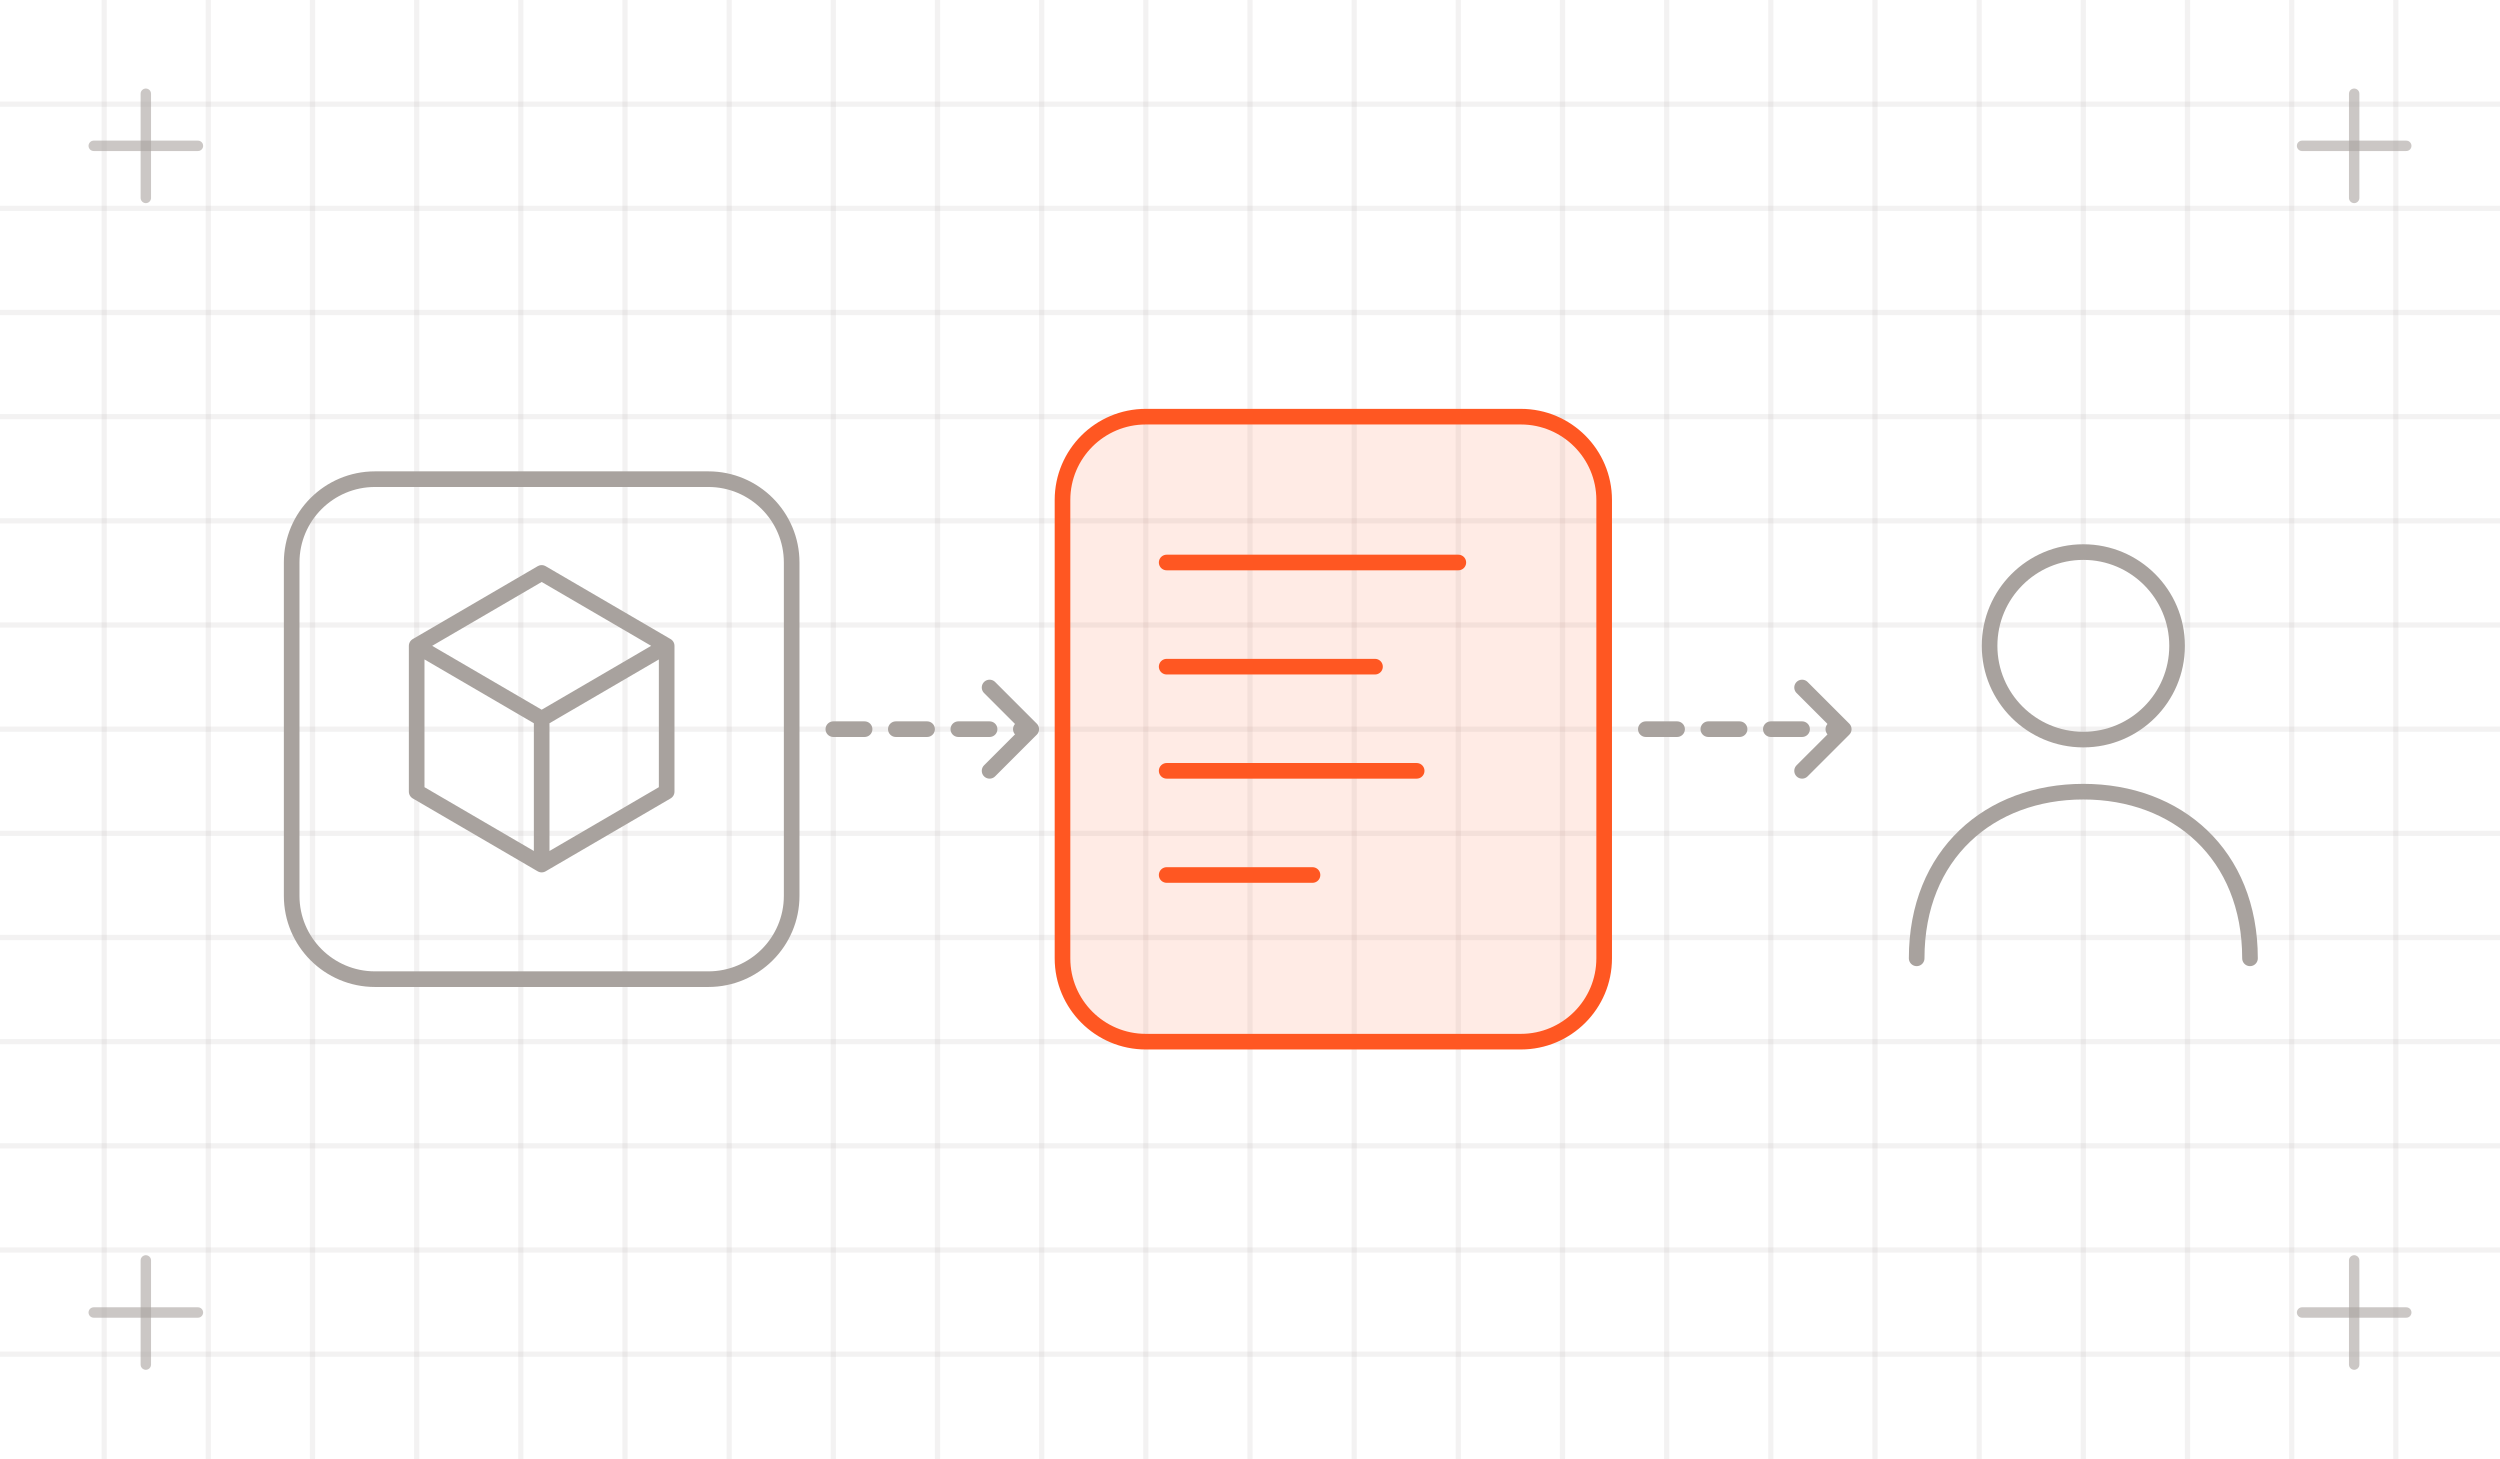
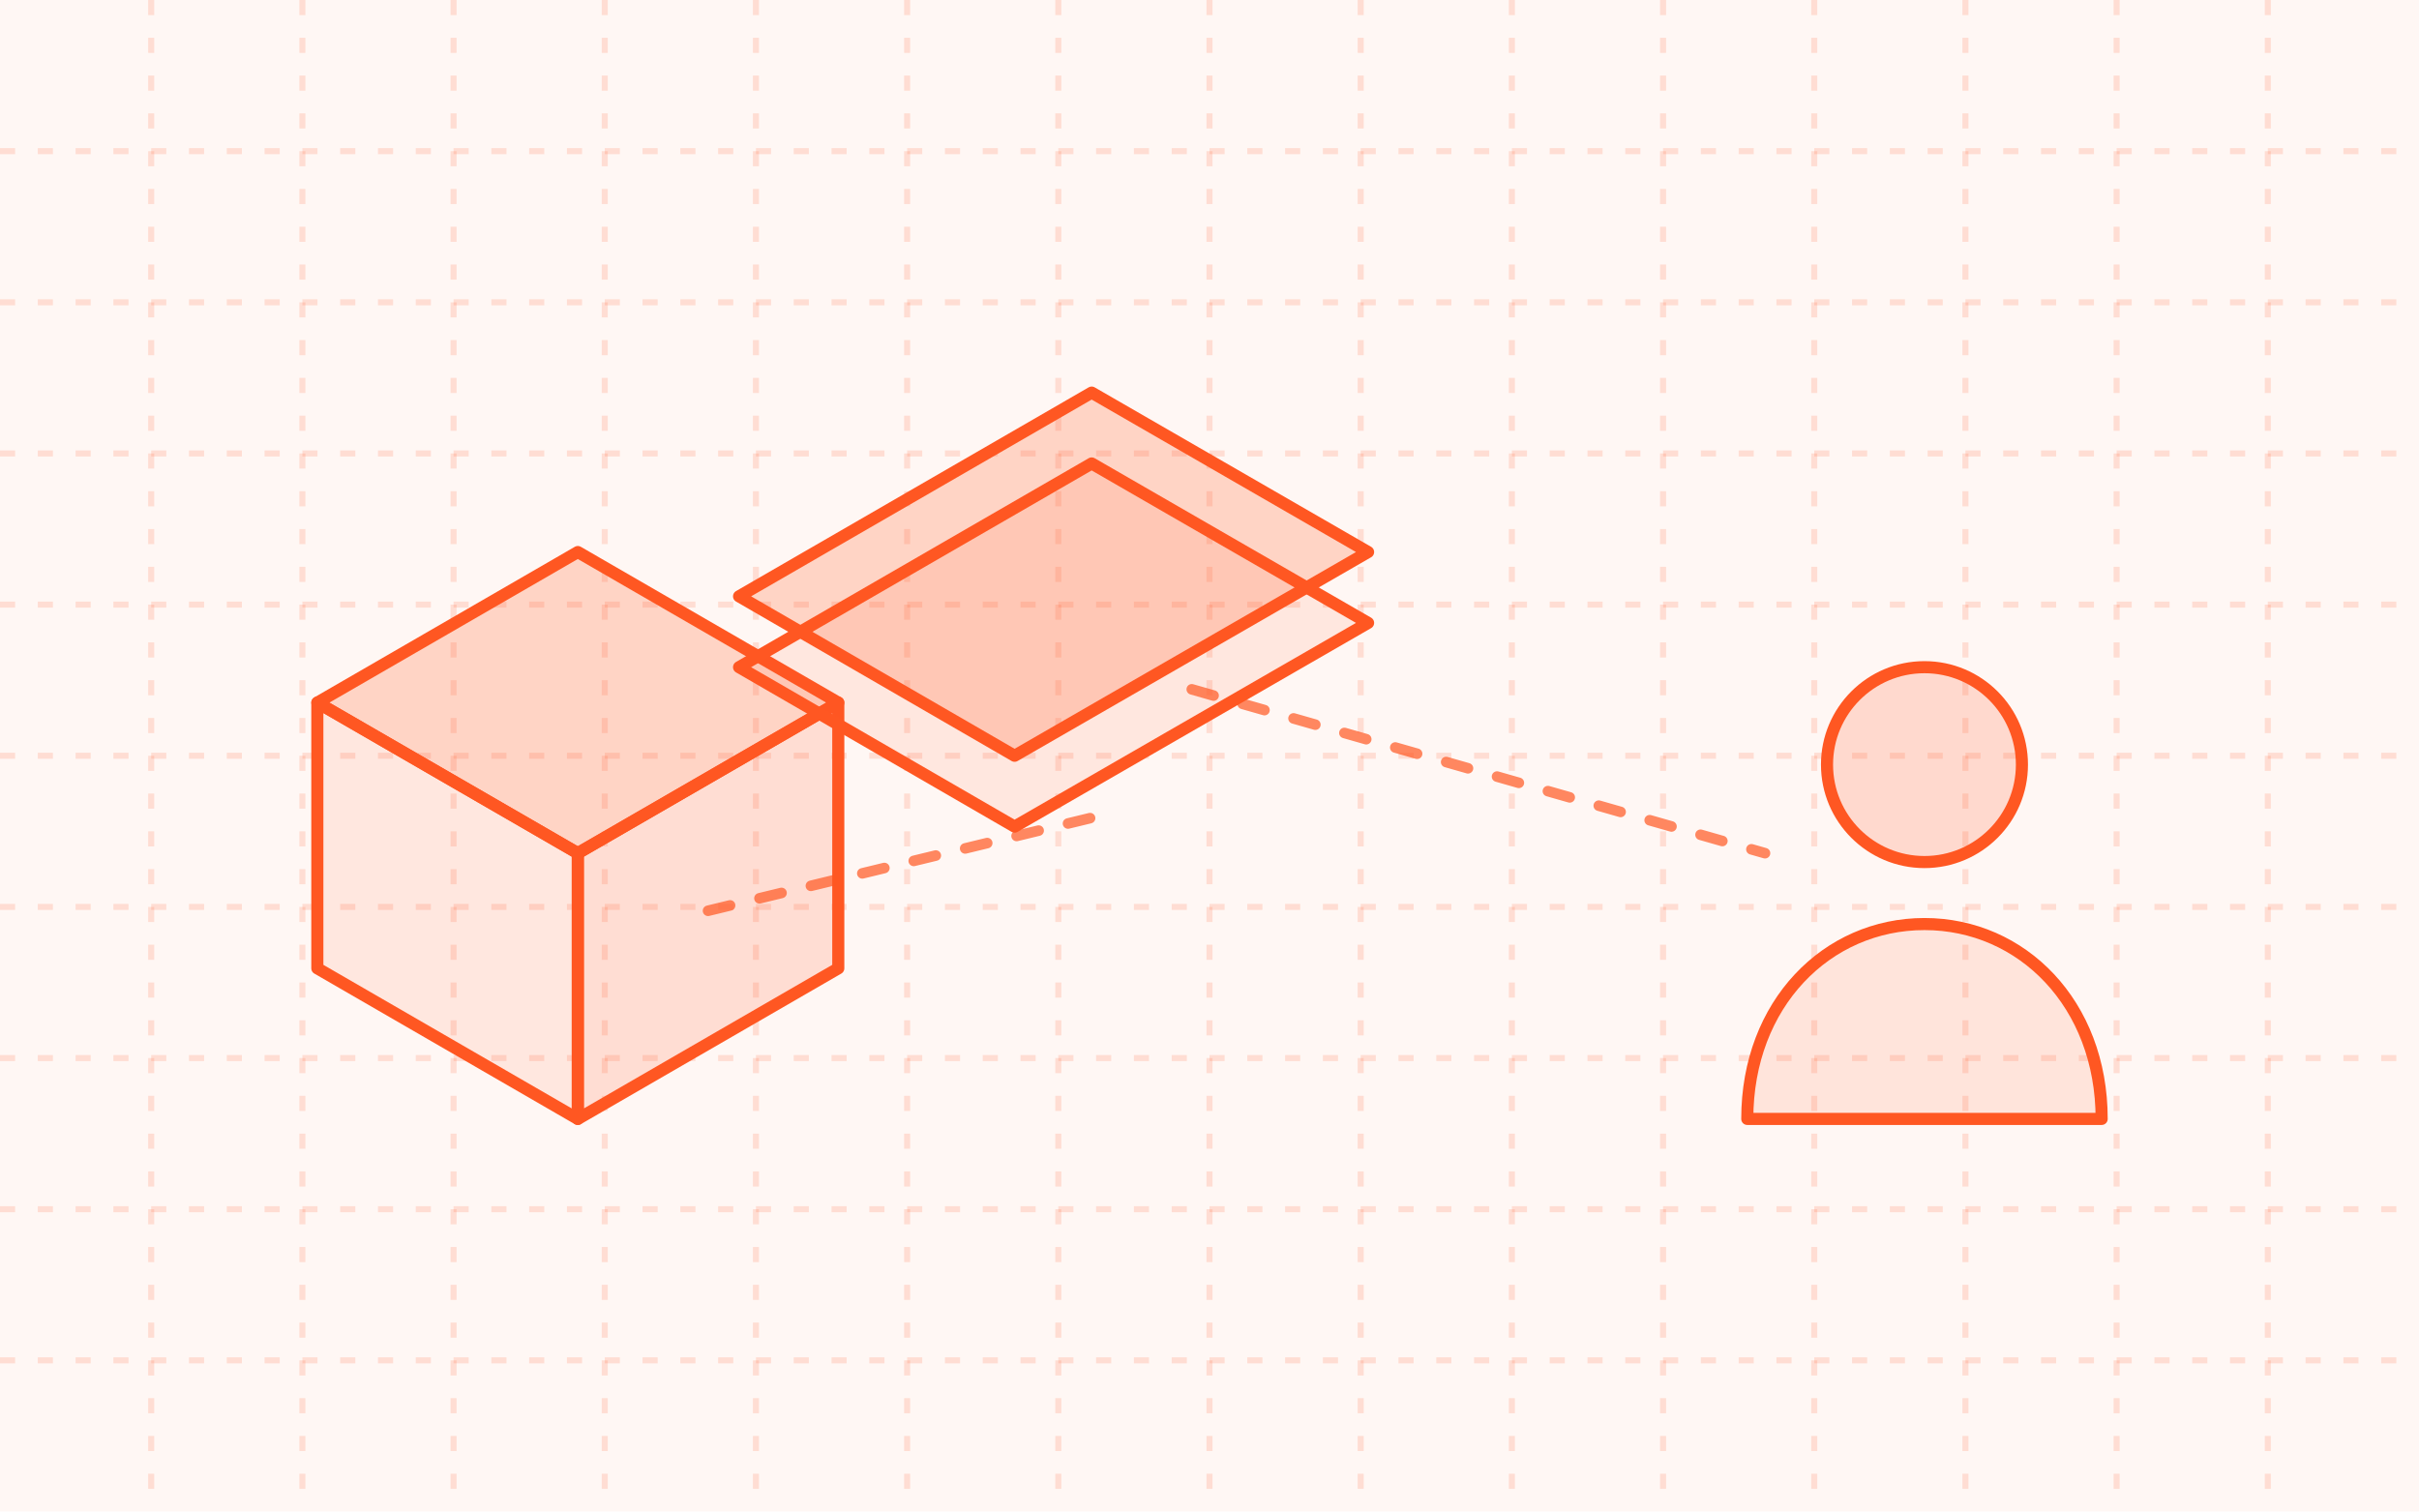
- <svg xmlns="http://www.w3.org/2000/svg" viewBox="0 0 240 140" width="240" height="140" fill="none" stroke-linecap="round" stroke-linejoin="round">
-   <g stroke="#A8A29E" stroke-opacity="0.14" stroke-width="0.5">
-     <line x1="10" y1="0" x2="10" y2="140" />
-     <line x1="20" y1="0" x2="20" y2="140" />
-     <line x1="30" y1="0" x2="30" y2="140" />
-     <line x1="40" y1="0" x2="40" y2="140" />
-     <line x1="50" y1="0" x2="50" y2="140" />
-     <line x1="60" y1="0" x2="60" y2="140" />
-     <line x1="70" y1="0" x2="70" y2="140" />
-     <line x1="80" y1="0" x2="80" y2="140" />
-     <line x1="90" y1="0" x2="90" y2="140" />
-     <line x1="100" y1="0" x2="100" y2="140" />
-     <line x1="110" y1="0" x2="110" y2="140" />
-     <line x1="120" y1="0" x2="120" y2="140" />
-     <line x1="130" y1="0" x2="130" y2="140" />
-     <line x1="140" y1="0" x2="140" y2="140" />
-     <line x1="150" y1="0" x2="150" y2="140" />
-     <line x1="160" y1="0" x2="160" y2="140" />
-     <line x1="170" y1="0" x2="170" y2="140" />
-     <line x1="180" y1="0" x2="180" y2="140" />
-     <line x1="190" y1="0" x2="190" y2="140" />
-     <line x1="200" y1="0" x2="200" y2="140" />
-     <line x1="210" y1="0" x2="210" y2="140" />
-     <line x1="220" y1="0" x2="220" y2="140" />
-     <line x1="230" y1="0" x2="230" y2="140" />
-     <line x1="0" y1="10" x2="240" y2="10" />
-     <line x1="0" y1="20" x2="240" y2="20" />
-     <line x1="0" y1="30" x2="240" y2="30" />
-     <line x1="0" y1="40" x2="240" y2="40" />
-     <line x1="0" y1="50" x2="240" y2="50" />
-     <line x1="0" y1="60" x2="240" y2="60" />
-     <line x1="0" y1="70" x2="240" y2="70" />
-     <line x1="0" y1="80" x2="240" y2="80" />
-     <line x1="0" y1="90" x2="240" y2="90" />
-     <line x1="0" y1="100" x2="240" y2="100" />
-     <line x1="0" y1="110" x2="240" y2="110" />
-     <line x1="0" y1="120" x2="240" y2="120" />
-     <line x1="0" y1="130" x2="240" y2="130" />
+ <svg xmlns="http://www.w3.org/2000/svg" viewBox="0 0 320 200" width="320" height="200" fill="none">
+   <rect width="320" height="200" fill="#FF5722" fill-opacity="0.05" />
+   <g stroke="#FF5722" stroke-opacity="0.16" stroke-width="0.8" stroke-dasharray="2 3">
+     <line x1="20" y1="0" x2="20" y2="200" />
+     <line x1="40" y1="0" x2="40" y2="200" />
+     <line x1="60" y1="0" x2="60" y2="200" />
+     <line x1="80" y1="0" x2="80" y2="200" />
+     <line x1="100" y1="0" x2="100" y2="200" />
+     <line x1="120" y1="0" x2="120" y2="200" />
+     <line x1="140" y1="0" x2="140" y2="200" />
+     <line x1="160" y1="0" x2="160" y2="200" />
+     <line x1="180" y1="0" x2="180" y2="200" />
+     <line x1="200" y1="0" x2="200" y2="200" />
+     <line x1="220" y1="0" x2="220" y2="200" />
+     <line x1="240" y1="0" x2="240" y2="200" />
+     <line x1="260" y1="0" x2="260" y2="200" />
+     <line x1="280" y1="0" x2="280" y2="200" />
+     <line x1="300" y1="0" x2="300" y2="200" />
+     <line x1="0" y1="20" x2="320" y2="20" />
+     <line x1="0" y1="40" x2="320" y2="40" />
+     <line x1="0" y1="60" x2="320" y2="60" />
+     <line x1="0" y1="80" x2="320" y2="80" />
+     <line x1="0" y1="100" x2="320" y2="100" />
+     <line x1="0" y1="120" x2="320" y2="120" />
+     <line x1="0" y1="140" x2="320" y2="140" />
+     <line x1="0" y1="160" x2="320" y2="160" />
+     <line x1="0" y1="180" x2="320" y2="180" />
  </g>
-   <g stroke="#A8A29E" stroke-opacity="0.6" stroke-width="1">
-     <line x1="9" y1="14" x2="19" y2="14" />
-     <line x1="14" y1="9" x2="14" y2="19" />
-     <line x1="221" y1="14" x2="231" y2="14" />
-     <line x1="226" y1="9" x2="226" y2="19" />
-     <line x1="9" y1="126" x2="19" y2="126" />
-     <line x1="14" y1="121" x2="14" y2="131" />
-     <line x1="221" y1="126" x2="231" y2="126" />
-     <line x1="226" y1="121" x2="226" y2="131" />
-   </g>
-   <g stroke-width="1.5">
-     <rect x="28" y="46" width="48" height="48" rx="8" stroke="#A8A29E" fill="none" />
-     <path d="M40 62 l12 -7 l12 7 v14 l-12 7 l-12 -7 z M40 62 l12 7 l12 -7 M52 69 v14" stroke="#A8A29E" fill="none" />
-     <line x1="80" y1="70" x2="98" y2="70" stroke="#A8A29E" stroke-dasharray="3 3" />
-     <path d="M95 66 l4 4 l-4 4" stroke="#A8A29E" fill="none" />
-     <rect x="102" y="40" width="52" height="60" rx="8" stroke="#FF5722" fill="#FF5722" fill-opacity="0.12" />
-     <line x1="112" y1="54" x2="140" y2="54" stroke="#FF5722" />
-     <line x1="112" y1="64" x2="132" y2="64" stroke="#FF5722" />
-     <line x1="112" y1="74" x2="136" y2="74" stroke="#FF5722" />
-     <line x1="112" y1="84" x2="126" y2="84" stroke="#FF5722" />
-     <line x1="158" y1="70" x2="176" y2="70" stroke="#A8A29E" stroke-dasharray="3 3" />
-     <path d="M173 66 l4 4 l-4 4" stroke="#A8A29E" fill="none" />
-     <circle cx="200" cy="62" r="9" stroke="#A8A29E" fill="none" />
-     <path d="M184 92 c0 -10 7 -16 16 -16 s16 6 16 16" stroke="#A8A29E" fill="none" />
+   <g transform="translate(160 100) scale(1.172) translate(-163.3 -85.0)">
+     <path d="M62.6 109.0 L92.0 126.0 L92.0 96.0 L62.6 79.0 Z" fill="#FF5722" fill-opacity="0.1" stroke="#FF5722" stroke-opacity="1.0" vector-effect="non-scaling-stroke" stroke-width="1.6" stroke-linejoin="round" />
+     <path d="M121.4 109.0 L92.0 126.0 L92.0 96.0 L121.4 79.0 Z" fill="#FF5722" fill-opacity="0.16" stroke="#FF5722" stroke-opacity="1.0" vector-effect="non-scaling-stroke" stroke-width="1.6" stroke-linejoin="round" />
+     <path d="M92.0 62.0 L121.4 79.0 L92.0 96.0 L62.6 79.0 Z" fill="#FF5722" fill-opacity="0.22" stroke="#FF5722" stroke-opacity="1.0" vector-effect="non-scaling-stroke" stroke-width="1.6" stroke-linejoin="round" />
+     <line x1="106.7" y1="102.5" x2="150.0" y2="92.0" stroke="#FF5722" stroke-opacity="0.7" vector-effect="non-scaling-stroke" stroke-width="1.4" stroke-linecap="round" stroke-dasharray="3 4" />
+     <path d="M150.0 52.0 L181.2 70.0 L141.3 93.0 L110.2 75.0 Z" fill="#FF5722" fill-opacity="0.1" stroke="#FF5722" stroke-opacity="1.0" vector-effect="non-scaling-stroke" stroke-width="1.6" stroke-linejoin="round" />
+     <path d="M150.0 44.0 L181.2 62.0 L141.3 85.0 L110.2 67.0 Z" fill="#FF5722" fill-opacity="0.22" stroke="#FF5722" stroke-opacity="1.0" vector-effect="non-scaling-stroke" stroke-width="1.6" stroke-linejoin="round" />
+     <line x1="161.3" y1="77.5" x2="226.0" y2="96.0" stroke="#FF5722" stroke-opacity="0.7" vector-effect="non-scaling-stroke" stroke-width="1.4" stroke-linecap="round" stroke-dasharray="3 4" />
+     <circle cx="244" cy="86" r="11" fill="#FF5722" fill-opacity="0.18" stroke="#FF5722" vector-effect="non-scaling-stroke" stroke-width="1.6" />
+     <path d="M224 126 c0 -13 9 -22 20 -22 s20 9 20 22 z" fill="#FF5722" fill-opacity="0.12" stroke="#FF5722" vector-effect="non-scaling-stroke" stroke-width="1.6" stroke-linejoin="round" />
  </g>
</svg>
